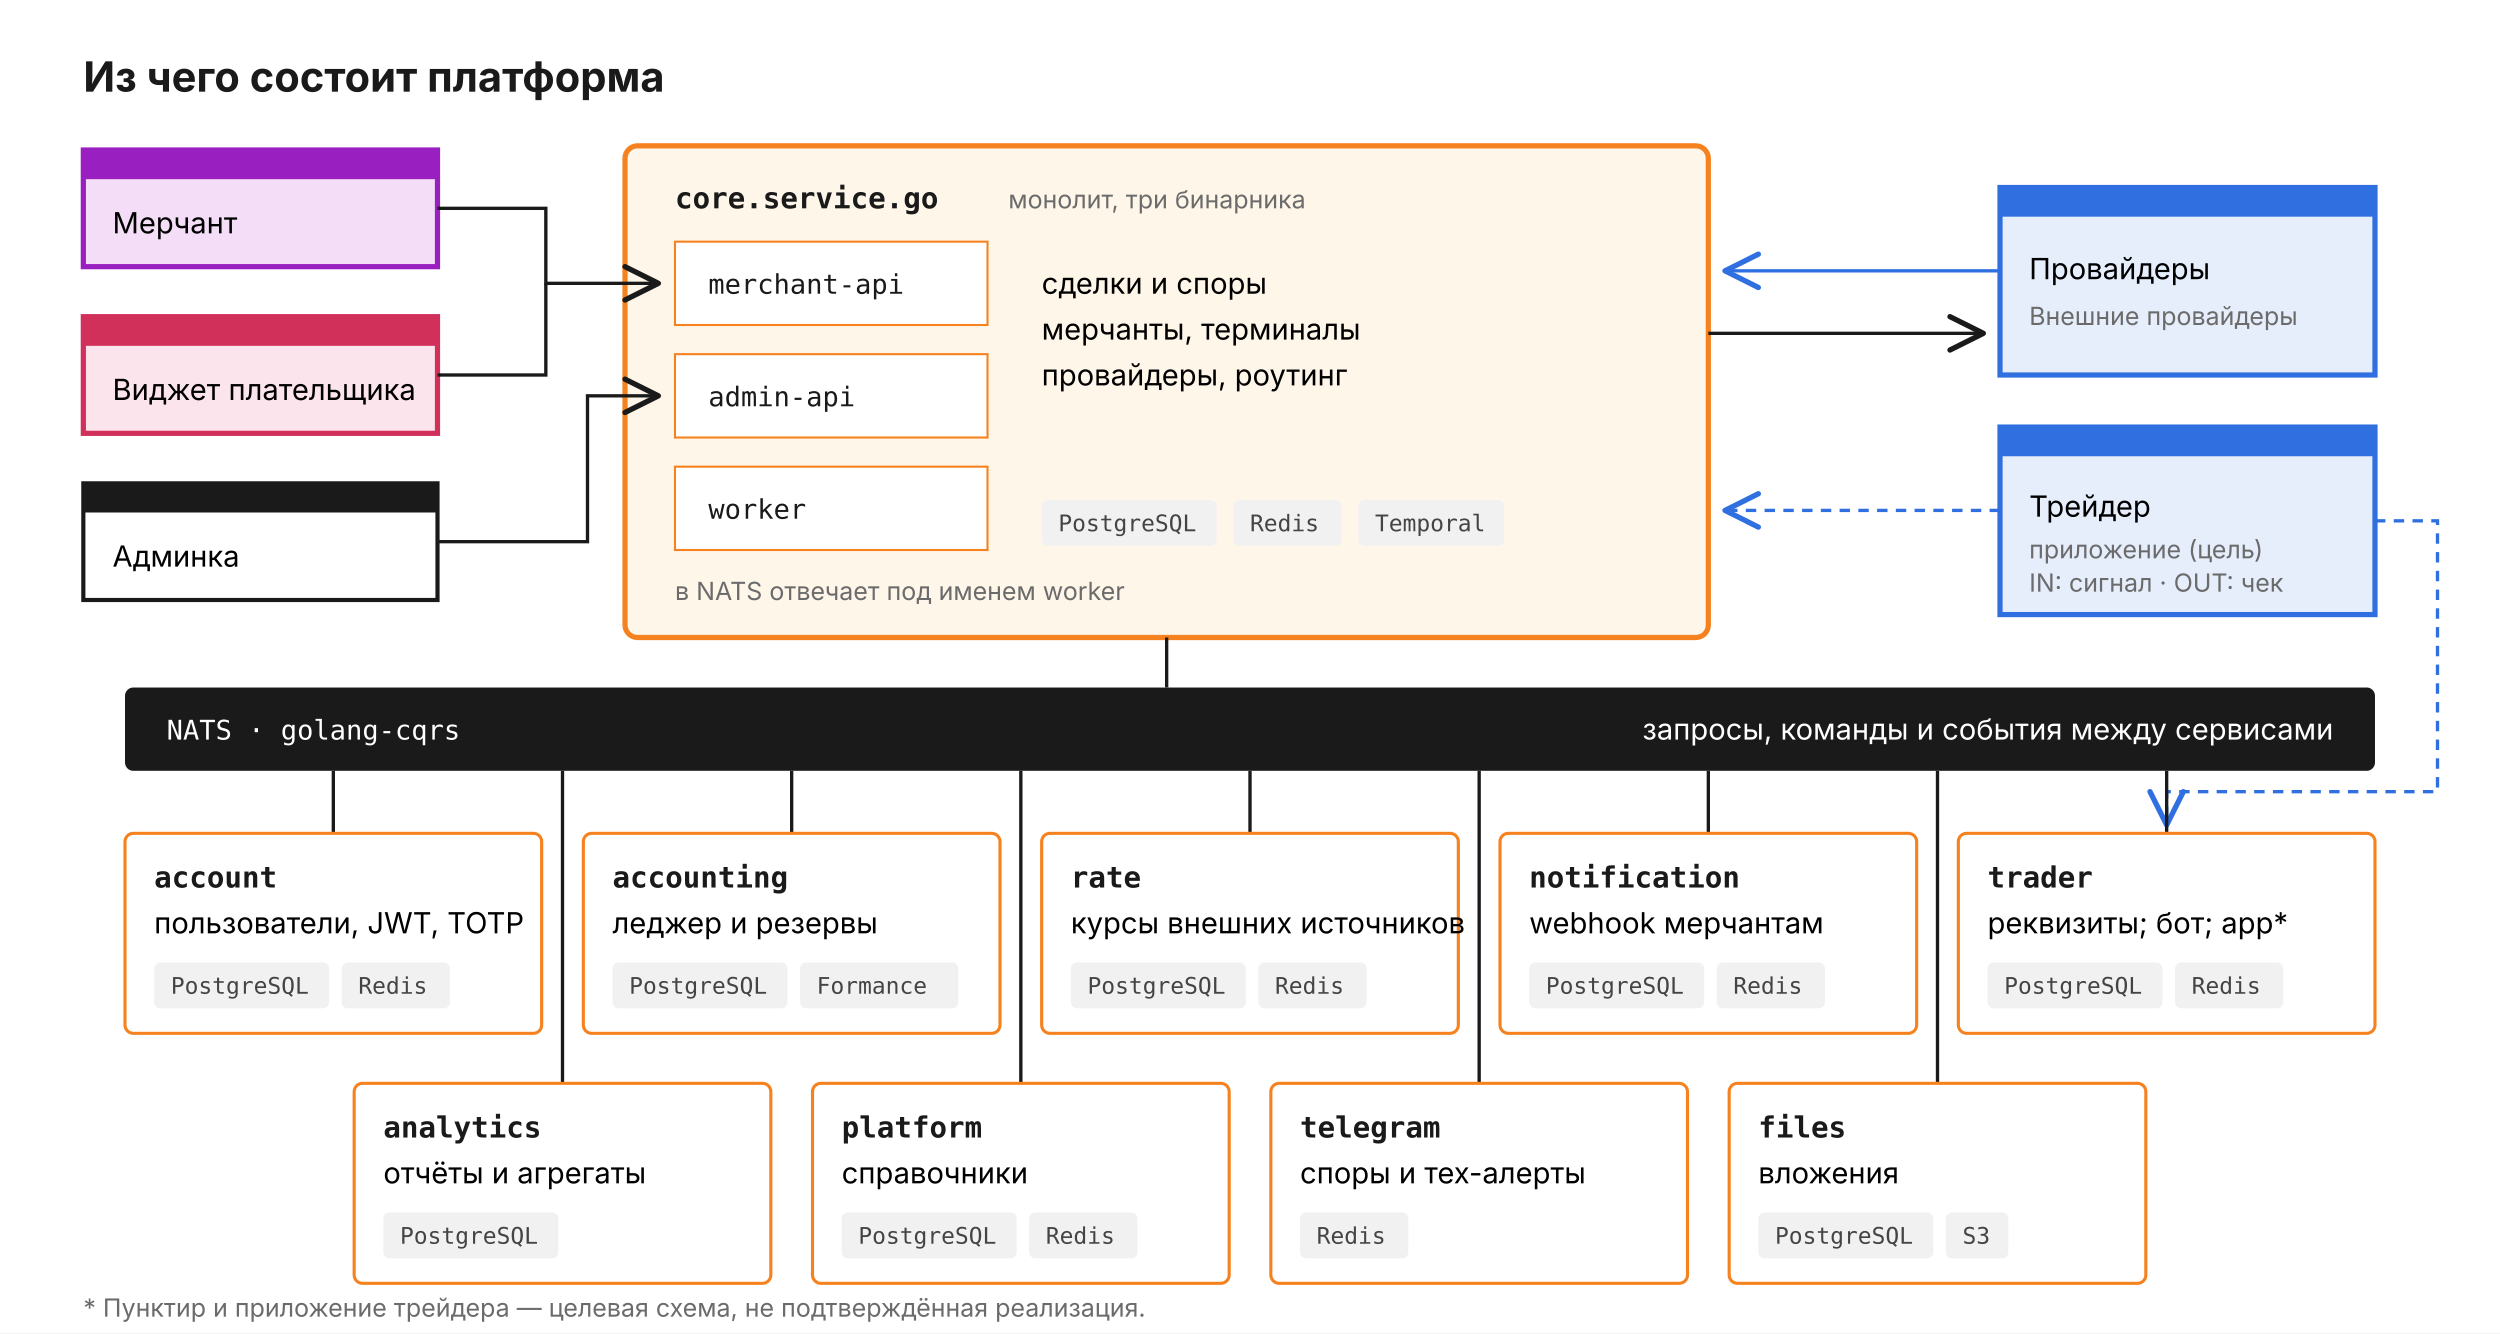
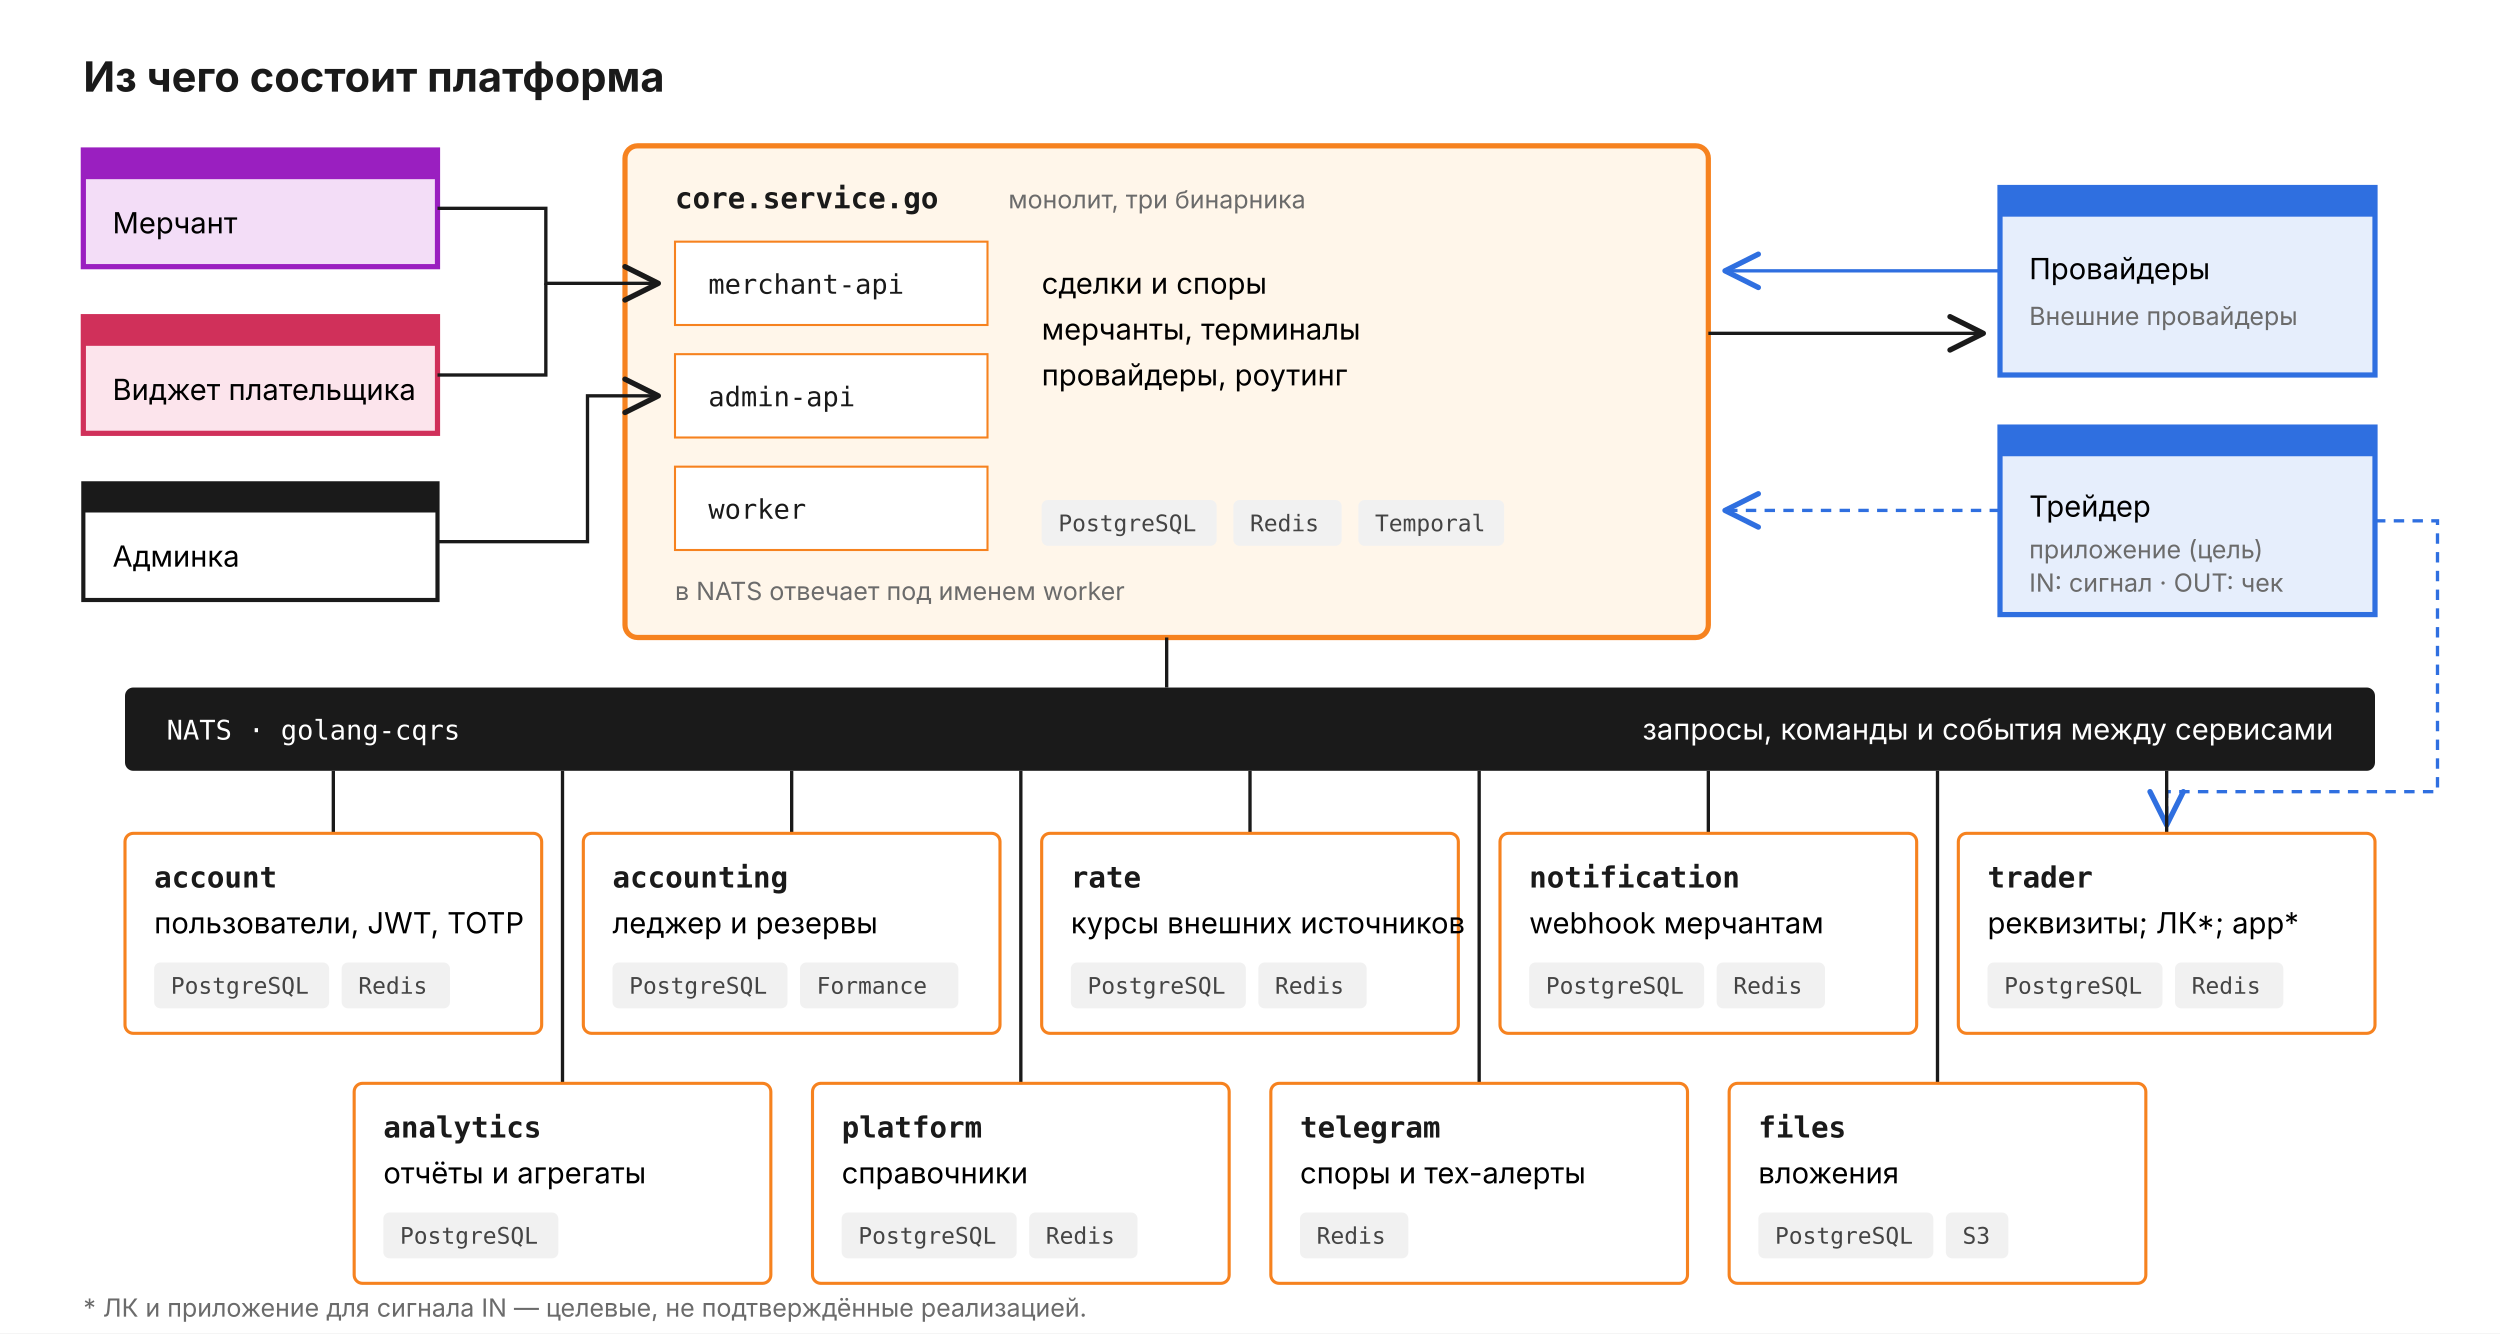
<svg xmlns="http://www.w3.org/2000/svg" viewBox="0 0 1200 640" font-family="Inter, 'SF Pro Text', Helvetica, Arial, sans-serif">
  <defs>
    <marker id="a-ink" viewBox="0 0 12 12" refX="11" refY="6" markerWidth="12" markerHeight="12" orient="auto-start-reverse">
      <path d="M1 1 L11 6 L1 11" fill="none" stroke="#1A1A1A" stroke-width="1.6" stroke-linecap="round" stroke-linejoin="round" />
    </marker>
    <marker id="a-blue" viewBox="0 0 12 12" refX="11" refY="6" markerWidth="12" markerHeight="12" orient="auto-start-reverse">
      <path d="M1 1 L11 6 L1 11" fill="none" stroke="#2F6FE0" stroke-width="1.6" stroke-linecap="round" stroke-linejoin="round" />
    </marker>
    <style>
      .title { font-size: 20px; font-weight: 700; fill: #1A1A1A; }
      .label { font-size: 15px; font-weight: 600; fill: #1A1A1A; }
      .text  { font-size: 14px; }
      .muted { font-size: 12px; fill: #6B6B6B; }
      .mono  { font-family: 'JetBrains Mono', Menlo, monospace; font-size: 13px; fill: #1A1A1A; }
      .name  { font-family: 'JetBrains Mono', Menlo, monospace; font-size: 14px; font-weight: 700; fill: #1A1A1A; }
      .card  { fill: #FFFFFF; stroke: #F6821F; stroke-width: 1.5; }
      .tag rect { fill: #F1F1F1; } .tag text { font-family: 'JetBrains Mono', Menlo, monospace; font-size: 11px; fill: #444; }
      .plate { fill: #FFFFFF; stroke: #F6821F; stroke-width: 1; }
    </style>
  </defs>
  <rect width="1200" height="640" fill="#FFFFFF" />
  <text x="40" y="44" class="title">Из чего состоит платформа</text>
  <g transform="translate(40,72)">
    <rect width="170" height="56" fill="#F3DDF7" stroke="#9A1FC0" stroke-width="2.5" />
    <rect width="170" height="14" fill="#9A1FC0" />
    <text x="14" y="40" class="text">Мерчант</text>
  </g>
  <g transform="translate(40,152)">
    <rect width="170" height="56" fill="#FCE4EC" stroke="#D0305A" stroke-width="2.5" />
    <rect width="170" height="14" fill="#D0305A" />
    <text x="14" y="40" class="text">Виджет плательщика</text>
  </g>
  <g transform="translate(40,232)">
    <rect width="170" height="56" fill="#FFFFFF" stroke="#1A1A1A" stroke-width="2" />
    <rect width="170" height="14" fill="#1A1A1A" />
    <text x="14" y="40" class="text">Админка</text>
  </g>
  <rect x="300" y="70" width="520" height="236" rx="6" fill="#FFF6EA" stroke="#F6821F" stroke-width="2.5" />
  <text x="324" y="100" class="name">core.service.go</text>
  <text x="484" y="100" class="muted">монолит, три бинарника</text>
  <rect x="324" y="116" width="150" height="40" class="plate" />
  <text x="340" y="141" class="mono">merchant-api</text>
  <rect x="324" y="170" width="150" height="40" class="plate" />
  <text x="340" y="195" class="mono">admin-api</text>
  <rect x="324" y="224" width="150" height="40" class="plate" />
  <text x="340" y="249" class="mono">worker</text>
  <text x="324" y="288" class="muted">в NATS отвечает под именем worker</text>
  <text x="500" y="141" class="text">сделки и споры</text>
  <text x="500" y="163" class="text">мерчанты, терминалы</text>
  <text x="500" y="185" class="text">провайдеры, роутинг</text>
  <g class="tag" transform="translate(500,240)">
    <rect width="84" height="22" rx="3" />
    <text x="8" y="15">PostgreSQL</text>
  </g>
  <g class="tag" transform="translate(592,240)">
    <rect width="52" height="22" rx="3" />
    <text x="8" y="15">Redis</text>
  </g>
  <g class="tag" transform="translate(652,240)">
    <rect width="70" height="22" rx="3" />
    <text x="8" y="15">Temporal</text>
  </g>
  <path d="M210 100 H262 V136 H316" fill="none" stroke="#1A1A1A" stroke-width="1.6" marker-end="url(#a-ink)" />
  <path d="M210 180 H262 V136" fill="none" stroke="#1A1A1A" stroke-width="1.6" />
  <path d="M210 260 H282 V190 H316" fill="none" stroke="#1A1A1A" stroke-width="1.6" marker-end="url(#a-ink)" />
  <g transform="translate(960,90)">
    <rect width="180" height="90" fill="#E6EEFC" stroke="#2F6FE0" stroke-width="2.5" />
    <rect width="180" height="14" fill="#2F6FE0" />
    <text x="14" y="44" class="text">Провайдеры</text>
    <text x="14" y="66" class="muted">Внешние провайдеры</text>
  </g>
  <line x1="960" y1="130" x2="828" y2="130" stroke="#2F6FE0" stroke-width="1.6" marker-end="url(#a-blue)" />
  <line x1="820" y1="160" x2="952" y2="160" stroke="#1A1A1A" stroke-width="1.6" marker-end="url(#a-ink)" />
  <g transform="translate(960,205)">
    <rect width="180" height="90" fill="#E6EEFC" stroke="#2F6FE0" stroke-width="2.5" />
    <rect width="180" height="14" fill="#2F6FE0" />
    <text x="14" y="43" class="text">Трейдер</text>
    <text x="14" y="63" class="muted">приложение (цель)</text>
    <text x="14" y="79" class="muted">IN: сигнал · OUT: чек</text>
  </g>
  <line x1="960" y1="245" x2="828" y2="245" stroke="#2F6FE0" stroke-width="1.6" stroke-dasharray="5 4" marker-end="url(#a-blue)" />
  <path d="M1140 250 H1170 V380 H1040 V396" fill="none" stroke="#2F6FE0" stroke-width="1.6" stroke-dasharray="5 4" marker-end="url(#a-blue)" />
  <line x1="560" y1="306" x2="560" y2="330" stroke="#1A1A1A" stroke-width="1.6" />
  <rect x="60" y="330" width="1080" height="40" rx="4" fill="#1A1A1A" />
  <text x="80" y="355" class="mono" fill="#FFFFFF" style="fill:#FFFFFF">NATS · golang-cqrs</text>
  <text x="1120" y="355" class="text" fill="#FFFFFF" text-anchor="end">запросы, команды и события между сервисами</text>
  <g stroke="#1A1A1A" stroke-width="1.6">
    <line x1="160" y1="370" x2="160" y2="400" />
    <line x1="380" y1="370" x2="380" y2="400" />
    <line x1="600" y1="370" x2="600" y2="400" />
    <line x1="820" y1="370" x2="820" y2="400" />
    <line x1="1040" y1="370" x2="1040" y2="400" />
    <line x1="270" y1="370" x2="270" y2="520" />
    <line x1="490" y1="370" x2="490" y2="520" />
    <line x1="710" y1="370" x2="710" y2="520" />
    <line x1="930" y1="370" x2="930" y2="520" />
  </g>
  <g transform="translate(60,400)">
    <rect width="200" height="96" rx="4" class="card" />
    <text x="14" y="26" class="name">account</text>
    <text x="14" y="48" class="text">пользователи, JWT, TOTP</text>
    <g class="tag" transform="translate(14,62)">
      <rect width="84" height="22" rx="3" />
      <text x="8" y="15">PostgreSQL</text>
    </g>
    <g class="tag" transform="translate(104,62)">
      <rect width="52" height="22" rx="3" />
      <text x="8" y="15">Redis</text>
    </g>
  </g>
  <g transform="translate(280,400)">
    <rect width="200" height="96" rx="4" class="card" />
    <text x="14" y="26" class="name">accounting</text>
    <text x="14" y="48" class="text">леджер и резервы</text>
    <g class="tag" transform="translate(14,62)">
      <rect width="84" height="22" rx="3" />
      <text x="8" y="15">PostgreSQL</text>
    </g>
    <g class="tag" transform="translate(104,62)">
      <rect width="76" height="22" rx="3" />
      <text x="8" y="15">Formance</text>
    </g>
  </g>
  <g transform="translate(500,400)">
    <rect width="200" height="96" rx="4" class="card" />
    <text x="14" y="26" class="name">rate</text>
    <text x="14" y="48" class="text">курсы внешних источников</text>
    <g class="tag" transform="translate(14,62)">
      <rect width="84" height="22" rx="3" />
      <text x="8" y="15">PostgreSQL</text>
    </g>
    <g class="tag" transform="translate(104,62)">
      <rect width="52" height="22" rx="3" />
      <text x="8" y="15">Redis</text>
    </g>
  </g>
  <g transform="translate(720,400)">
    <rect width="200" height="96" rx="4" class="card" />
    <text x="14" y="26" class="name">notification</text>
    <text x="14" y="48" class="text">webhook мерчантам</text>
    <g class="tag" transform="translate(14,62)">
      <rect width="84" height="22" rx="3" />
      <text x="8" y="15">PostgreSQL</text>
    </g>
    <g class="tag" transform="translate(104,62)">
      <rect width="52" height="22" rx="3" />
      <text x="8" y="15">Redis</text>
    </g>
  </g>
  <g transform="translate(940,400)">
    <rect width="200" height="96" rx="4" class="card" />
    <text x="14" y="26" class="name">trader</text>
-     <text x="14" y="48" class="text">реквизиты; бот; app*</text>
+     <text x="14" y="48" class="text">реквизиты; ЛК*; app*</text>
    <g class="tag" transform="translate(14,62)">
      <rect width="84" height="22" rx="3" />
      <text x="8" y="15">PostgreSQL</text>
    </g>
    <g class="tag" transform="translate(104,62)">
      <rect width="52" height="22" rx="3" />
      <text x="8" y="15">Redis</text>
    </g>
  </g>
  <g transform="translate(170,520)">
    <rect width="200" height="96" rx="4" class="card" />
    <text x="14" y="26" class="name">analytics</text>
    <text x="14" y="48" class="text">отчёты и агрегаты</text>
    <g class="tag" transform="translate(14,62)">
      <rect width="84" height="22" rx="3" />
      <text x="8" y="15">PostgreSQL</text>
    </g>
  </g>
  <g transform="translate(390,520)">
    <rect width="200" height="96" rx="4" class="card" />
    <text x="14" y="26" class="name">platform</text>
    <text x="14" y="48" class="text">справочники</text>
    <g class="tag" transform="translate(14,62)">
      <rect width="84" height="22" rx="3" />
      <text x="8" y="15">PostgreSQL</text>
    </g>
    <g class="tag" transform="translate(104,62)">
      <rect width="52" height="22" rx="3" />
      <text x="8" y="15">Redis</text>
    </g>
  </g>
  <g transform="translate(610,520)">
    <rect width="200" height="96" rx="4" class="card" />
    <text x="14" y="26" class="name">telegram</text>
    <text x="14" y="48" class="text">споры и тех-алерты</text>
    <g class="tag" transform="translate(14,62)">
      <rect width="52" height="22" rx="3" />
      <text x="8" y="15">Redis</text>
    </g>
  </g>
  <g transform="translate(830,520)">
    <rect width="200" height="96" rx="4" class="card" />
    <text x="14" y="26" class="name">files</text>
    <text x="14" y="48" class="text">вложения</text>
    <g class="tag" transform="translate(14,62)">
      <rect width="84" height="22" rx="3" />
      <text x="8" y="15">PostgreSQL</text>
    </g>
    <g class="tag" transform="translate(104,62)">
      <rect width="30" height="22" rx="3" />
      <text x="8" y="15">S3</text>
    </g>
  </g>
-   <text x="40" y="632" class="muted">* Пунктир и приложение трейдера — целевая схема, не подтверждённая реализация.</text>
+   <text x="40" y="632" class="muted">* ЛК и приложение для сигнала IN — целевые, не подтверждённые реализацией.</text>
</svg>
